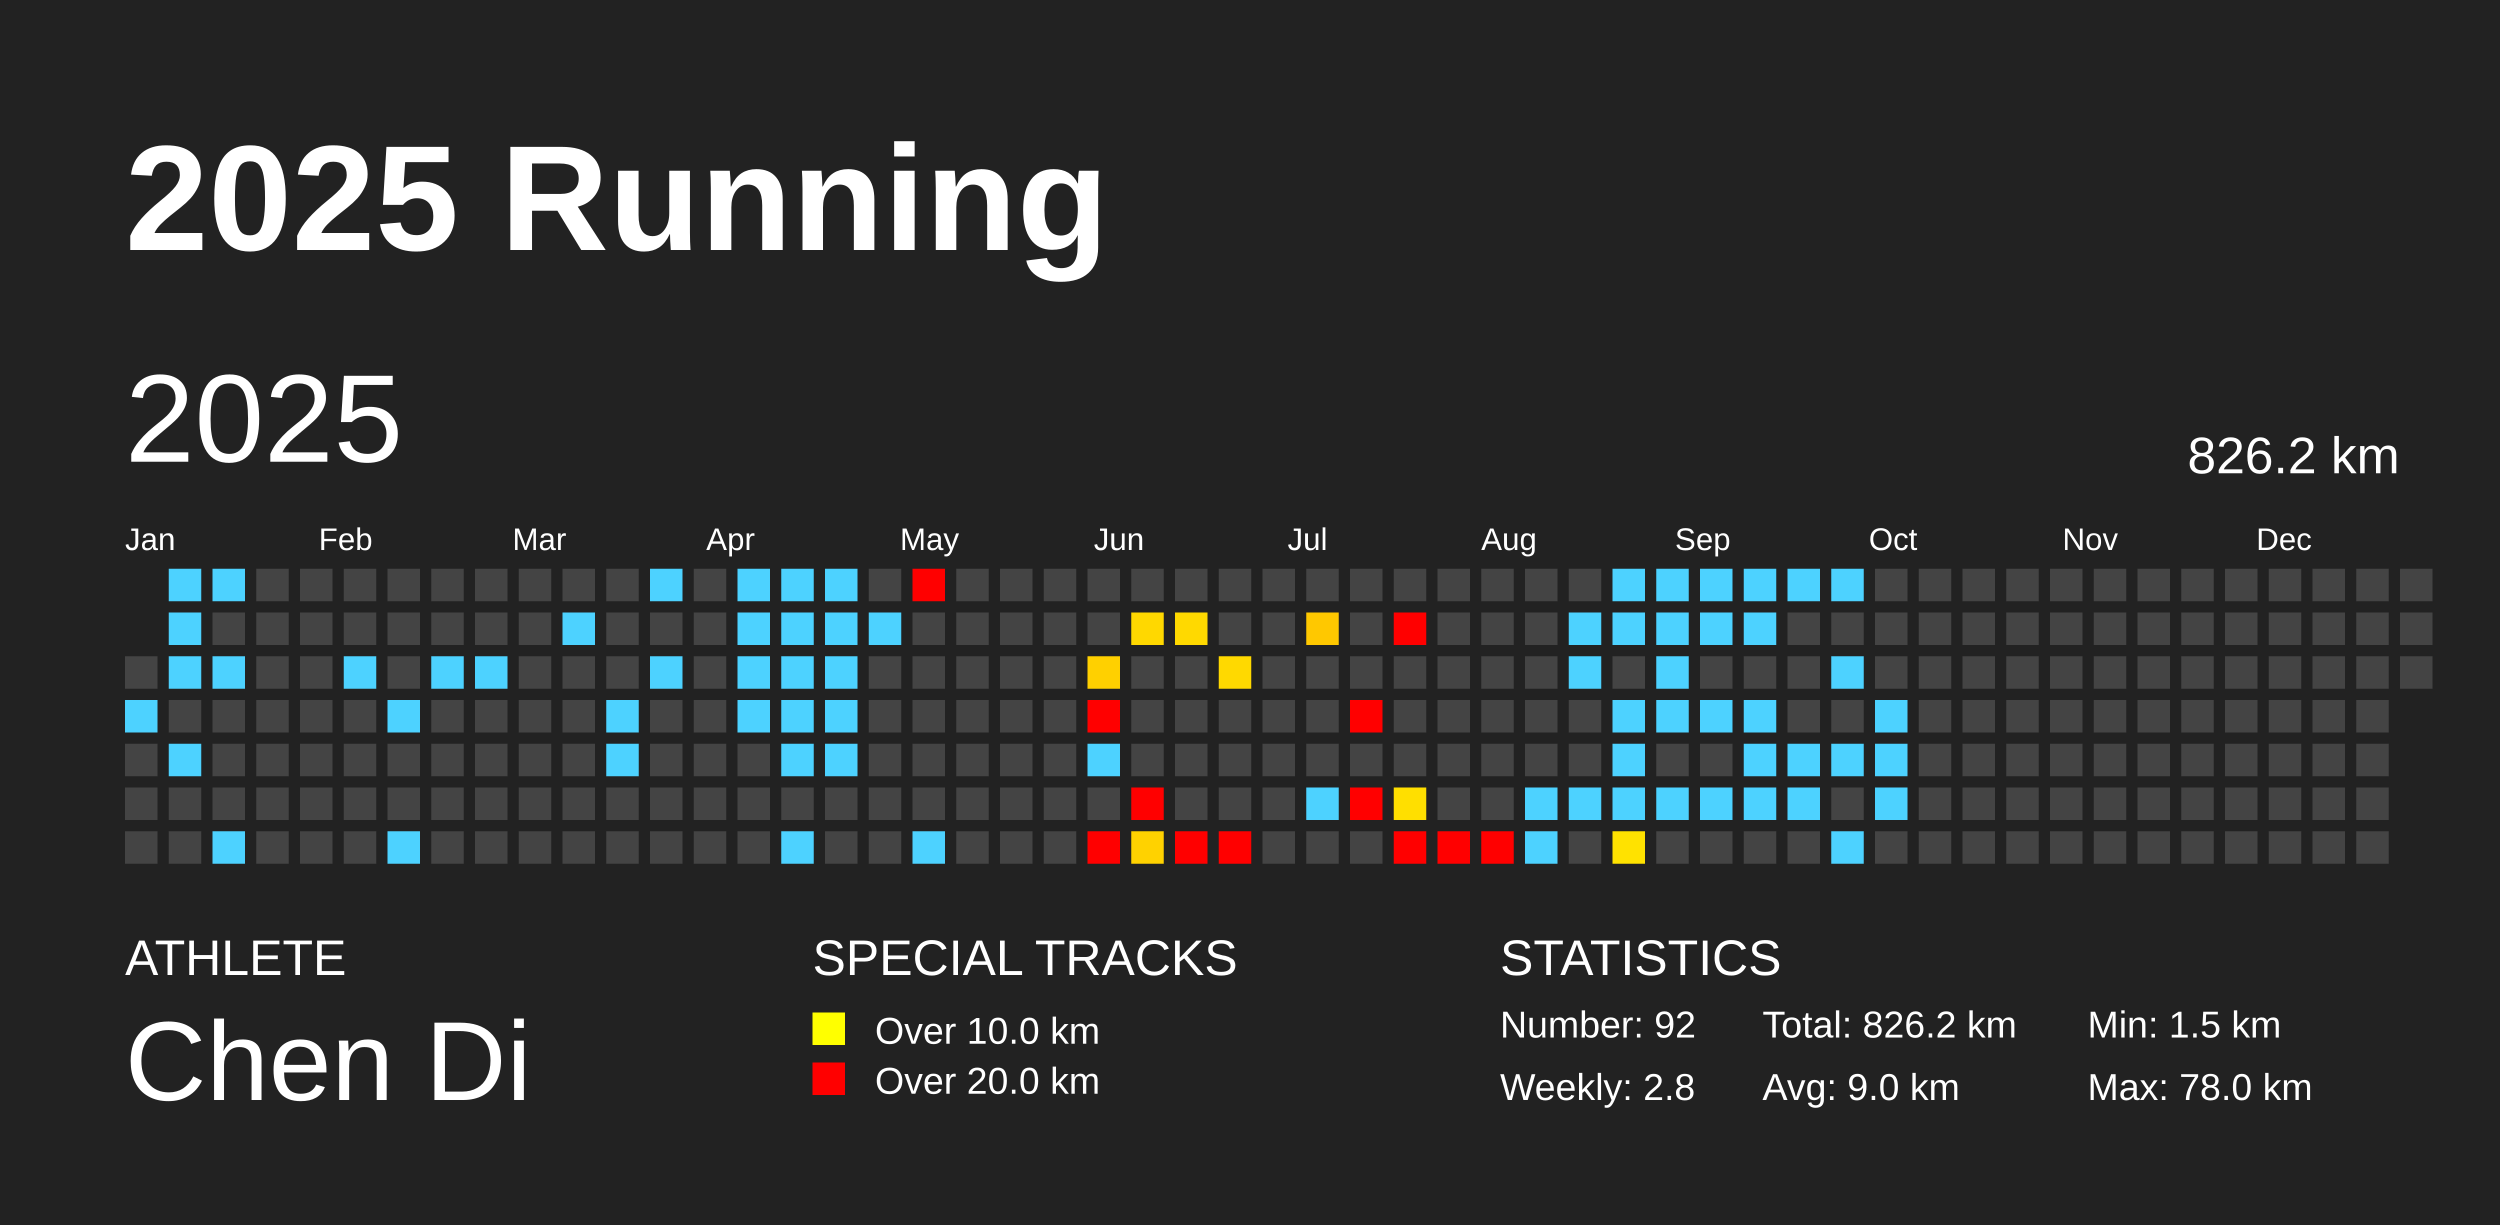
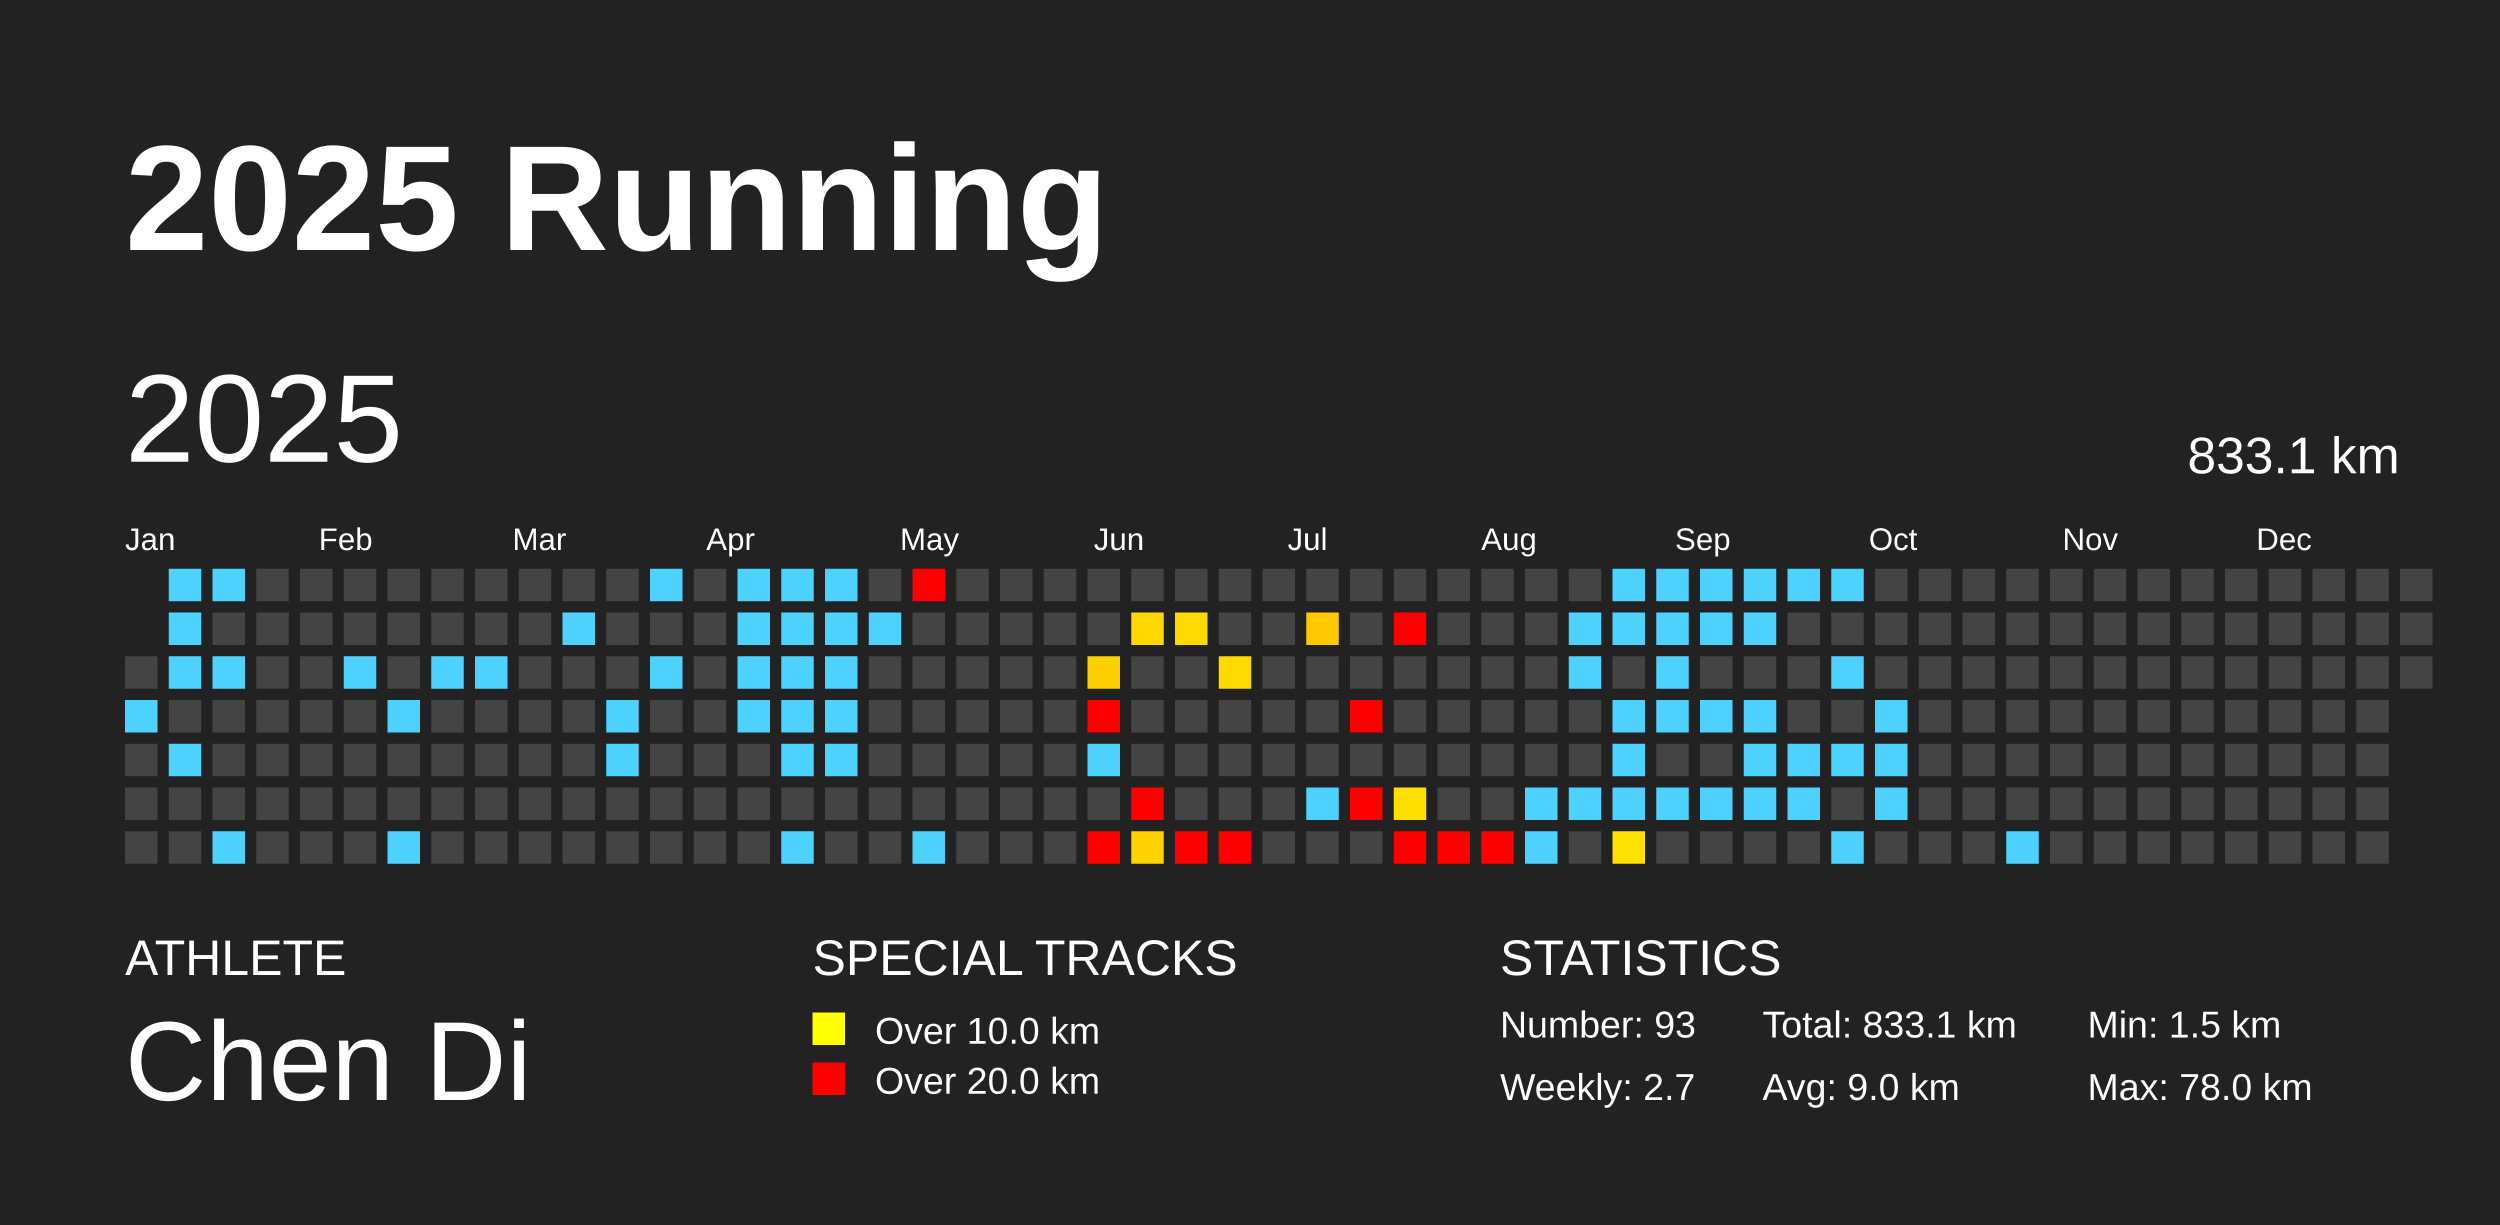
<svg xmlns="http://www.w3.org/2000/svg" baseProfile="full" height="98mm" version="1.1" viewBox="0,0,200,98" width="200mm">
  <defs />
  <rect fill="#222222" height="98" width="200" x="0" y="0" />
  <text fill="#FFFFFF" style="font-size:12px; font-family:Arial; font-weight:bold;" x="10" y="20">2025 Running</text>
  <text fill="#FFFFFF" style="font-size:4px; font-family:Arial" x="10" y="78">ATHLETE</text>
  <text fill="#FFFFFF" style="font-size:9px; font-family:Arial" x="10" y="88">Chen Di</text>
  <text fill="#FFFFFF" style="font-size:4px; font-family:Arial" x="65" y="78">SPECIAL TRACKS</text>
  <rect fill="yellow" height="2.6" width="2.6" x="65" y="81" />
  <text fill="#FFFFFF" style="font-size:3px; font-family:Arial" x="70" y="83.5">Over 10.0 km</text>
  <rect fill="red" height="2.6" width="2.6" x="65" y="85" />
  <text fill="#FFFFFF" style="font-size:3px; font-family:Arial" x="70" y="87.5">Over 20.0 km</text>
  <text fill="#FFFFFF" style="font-size:4px; font-family:Arial" x="120" y="78">STATISTICS</text>
-   <text fill="#FFFFFF" style="font-size:3px; font-family:Arial" x="120" y="83">Number: 92</text>
-   <text fill="#FFFFFF" style="font-size:3px; font-family:Arial" x="120" y="88">Weekly: 2.8</text>
-   <text fill="#FFFFFF" style="font-size:3px; font-family:Arial" x="141" y="83">Total: 826.2 km</text>
+   <text fill="#FFFFFF" style="font-size:3px; font-family:Arial" x="120" y="83">Number: 93</text>
+   <text fill="#FFFFFF" style="font-size:3px; font-family:Arial" x="120" y="88">Weekly: 2.7</text>
+   <text fill="#FFFFFF" style="font-size:3px; font-family:Arial" x="141" y="83">Total: 833.1 km</text>
  <text fill="#FFFFFF" style="font-size:3px; font-family:Arial" x="141" y="88">Avg: 9.0 km</text>
  <text fill="#FFFFFF" style="font-size:3px; font-family:Arial" x="167" y="83">Min: 1.5 km</text>
  <text fill="#FFFFFF" style="font-size:3px; font-family:Arial" x="167" y="88">Max: 78.0 km</text>
  <text dominant-baseline="hanging" fill="#FFFFFF" style="font-size:10.0px; font-family:Arial;" x="10" y="30">2025</text>
-   <text dominant-baseline="hanging" fill="#FFFFFF" style="font-size:4.125px; font-family:Arial;" x="175" y="35">826.2 km</text>
+   <text dominant-baseline="hanging" fill="#FFFFFF" style="font-size:4.125px; font-family:Arial;" x="175" y="35">833.1 km</text>
  <text fill="#FFFFFF" style="font-size:2.5px; font-family:Arial" x="10.0" y="44">Jan</text>
  <text fill="#FFFFFF" style="font-size:2.5px; font-family:Arial" x="25.5" y="44">Feb</text>
  <text fill="#FFFFFF" style="font-size:2.5px; font-family:Arial" x="41.0" y="44">Mar</text>
  <text fill="#FFFFFF" style="font-size:2.5px; font-family:Arial" x="56.5" y="44">Apr</text>
  <text fill="#FFFFFF" style="font-size:2.5px; font-family:Arial" x="72.0" y="44">May</text>
  <text fill="#FFFFFF" style="font-size:2.5px; font-family:Arial" x="87.5" y="44">Jun</text>
  <text fill="#FFFFFF" style="font-size:2.5px; font-family:Arial" x="103.0" y="44">Jul</text>
  <text fill="#FFFFFF" style="font-size:2.5px; font-family:Arial" x="118.5" y="44">Aug</text>
  <text fill="#FFFFFF" style="font-size:2.5px; font-family:Arial" x="134.0" y="44">Sep</text>
  <text fill="#FFFFFF" style="font-size:2.5px; font-family:Arial" x="149.5" y="44">Oct</text>
  <text fill="#FFFFFF" style="font-size:2.5px; font-family:Arial" x="165.0" y="44">Nov</text>
  <text fill="#FFFFFF" style="font-size:2.5px; font-family:Arial" x="180.5" y="44">Dec</text>
  <rect fill="#444444" height="2.6" width="2.6" x="10.0" y="52.5" />
  <rect fill="#4dd2ff" height="2.6" width="2.6" x="10.0" y="56.0" />
  <rect fill="#444444" height="2.6" width="2.6" x="10.0" y="59.5" />
  <rect fill="#444444" height="2.6" width="2.6" x="10.0" y="63.0" />
  <rect fill="#444444" height="2.6" width="2.6" x="10.0" y="66.5" />
  <rect fill="#4dd2ff" height="2.6" width="2.6" x="13.5" y="45.5" />
  <rect fill="#4dd2ff" height="2.6" width="2.6" x="13.5" y="49.0" />
  <rect fill="#4dd2ff" height="2.6" width="2.6" x="13.5" y="52.5" />
  <rect fill="#444444" height="2.6" width="2.6" x="13.5" y="56.0" />
  <rect fill="#4dd2ff" height="2.6" width="2.6" x="13.5" y="59.5" />
  <rect fill="#444444" height="2.6" width="2.6" x="13.5" y="63.0" />
  <rect fill="#444444" height="2.6" width="2.6" x="13.5" y="66.5" />
  <rect fill="#4dd2ff" height="2.6" width="2.6" x="17.0" y="45.5" />
  <rect fill="#444444" height="2.6" width="2.6" x="17.0" y="49.0" />
  <rect fill="#4dd2ff" height="2.6" width="2.6" x="17.0" y="52.5" />
  <rect fill="#444444" height="2.6" width="2.6" x="17.0" y="56.0" />
  <rect fill="#444444" height="2.6" width="2.6" x="17.0" y="59.5" />
  <rect fill="#444444" height="2.6" width="2.6" x="17.0" y="63.0" />
  <rect fill="#4dd2ff" height="2.6" width="2.6" x="17.0" y="66.5" />
  <rect fill="#444444" height="2.6" width="2.6" x="20.5" y="45.5" />
  <rect fill="#444444" height="2.6" width="2.6" x="20.5" y="49.0" />
  <rect fill="#444444" height="2.6" width="2.6" x="20.5" y="52.5" />
  <rect fill="#444444" height="2.6" width="2.6" x="20.5" y="56.0" />
  <rect fill="#444444" height="2.6" width="2.6" x="20.5" y="59.5" />
  <rect fill="#444444" height="2.6" width="2.6" x="20.5" y="63.0" />
  <rect fill="#444444" height="2.6" width="2.6" x="20.5" y="66.5" />
  <rect fill="#444444" height="2.6" width="2.6" x="24.0" y="45.5" />
  <rect fill="#444444" height="2.6" width="2.6" x="24.0" y="49.0" />
  <rect fill="#444444" height="2.6" width="2.6" x="24.0" y="52.5" />
  <rect fill="#444444" height="2.6" width="2.6" x="24.0" y="56.0" />
  <rect fill="#444444" height="2.6" width="2.6" x="24.0" y="59.5" />
  <rect fill="#444444" height="2.6" width="2.6" x="24.0" y="63.0" />
  <rect fill="#444444" height="2.6" width="2.6" x="24.0" y="66.5" />
  <rect fill="#444444" height="2.6" width="2.6" x="27.5" y="45.5" />
  <rect fill="#444444" height="2.6" width="2.6" x="27.5" y="49.0" />
  <rect fill="#4dd2ff" height="2.6" width="2.6" x="27.5" y="52.5" />
  <rect fill="#444444" height="2.6" width="2.6" x="27.5" y="56.0" />
  <rect fill="#444444" height="2.6" width="2.6" x="27.5" y="59.5" />
  <rect fill="#444444" height="2.6" width="2.6" x="27.5" y="63.0" />
  <rect fill="#444444" height="2.6" width="2.6" x="27.5" y="66.5" />
  <rect fill="#444444" height="2.6" width="2.6" x="31.0" y="45.5" />
  <rect fill="#444444" height="2.6" width="2.6" x="31.0" y="49.0" />
  <rect fill="#444444" height="2.6" width="2.6" x="31.0" y="52.5" />
  <rect fill="#4dd2ff" height="2.6" width="2.6" x="31.0" y="56.0" />
  <rect fill="#444444" height="2.6" width="2.6" x="31.0" y="59.5" />
  <rect fill="#444444" height="2.6" width="2.6" x="31.0" y="63.0" />
  <rect fill="#4dd2ff" height="2.6" width="2.6" x="31.0" y="66.5" />
  <rect fill="#444444" height="2.6" width="2.6" x="34.5" y="45.5" />
  <rect fill="#444444" height="2.6" width="2.6" x="34.5" y="49.0" />
  <rect fill="#4dd2ff" height="2.6" width="2.6" x="34.5" y="52.5" />
  <rect fill="#444444" height="2.6" width="2.6" x="34.5" y="56.0" />
  <rect fill="#444444" height="2.6" width="2.6" x="34.5" y="59.5" />
  <rect fill="#444444" height="2.6" width="2.6" x="34.5" y="63.0" />
  <rect fill="#444444" height="2.6" width="2.6" x="34.5" y="66.5" />
  <rect fill="#444444" height="2.6" width="2.6" x="38.0" y="45.5" />
  <rect fill="#444444" height="2.6" width="2.6" x="38.0" y="49.0" />
  <rect fill="#4dd2ff" height="2.6" width="2.6" x="38.0" y="52.5" />
  <rect fill="#444444" height="2.6" width="2.6" x="38.0" y="56.0" />
  <rect fill="#444444" height="2.6" width="2.6" x="38.0" y="59.5" />
  <rect fill="#444444" height="2.6" width="2.6" x="38.0" y="63.0" />
  <rect fill="#444444" height="2.6" width="2.6" x="38.0" y="66.5" />
  <rect fill="#444444" height="2.6" width="2.6" x="41.5" y="45.5" />
  <rect fill="#444444" height="2.6" width="2.6" x="41.5" y="49.0" />
  <rect fill="#444444" height="2.6" width="2.6" x="41.5" y="52.5" />
  <rect fill="#444444" height="2.6" width="2.6" x="41.5" y="56.0" />
  <rect fill="#444444" height="2.6" width="2.6" x="41.5" y="59.5" />
  <rect fill="#444444" height="2.6" width="2.6" x="41.5" y="63.0" />
  <rect fill="#444444" height="2.6" width="2.6" x="41.5" y="66.5" />
  <rect fill="#444444" height="2.6" width="2.6" x="45.0" y="45.5" />
  <rect fill="#4dd2ff" height="2.6" width="2.6" x="45.0" y="49.0" />
  <rect fill="#444444" height="2.6" width="2.6" x="45.0" y="52.5" />
  <rect fill="#444444" height="2.6" width="2.6" x="45.0" y="56.0" />
  <rect fill="#444444" height="2.6" width="2.6" x="45.0" y="59.5" />
  <rect fill="#444444" height="2.6" width="2.6" x="45.0" y="63.0" />
  <rect fill="#444444" height="2.6" width="2.6" x="45.0" y="66.5" />
  <rect fill="#444444" height="2.6" width="2.6" x="48.5" y="45.5" />
  <rect fill="#444444" height="2.6" width="2.6" x="48.5" y="49.0" />
  <rect fill="#444444" height="2.6" width="2.6" x="48.5" y="52.5" />
  <rect fill="#4dd2ff" height="2.6" width="2.6" x="48.5" y="56.0" />
  <rect fill="#4dd2ff" height="2.6" width="2.6" x="48.5" y="59.5" />
  <rect fill="#444444" height="2.6" width="2.6" x="48.5" y="63.0" />
  <rect fill="#444444" height="2.6" width="2.6" x="48.5" y="66.5" />
  <rect fill="#4dd2ff" height="2.6" width="2.6" x="52.0" y="45.5" />
  <rect fill="#444444" height="2.6" width="2.6" x="52.0" y="49.0" />
  <rect fill="#4dd2ff" height="2.6" width="2.6" x="52.0" y="52.5" />
  <rect fill="#444444" height="2.6" width="2.6" x="52.0" y="56.0" />
  <rect fill="#444444" height="2.6" width="2.6" x="52.0" y="59.5" />
  <rect fill="#444444" height="2.6" width="2.6" x="52.0" y="63.0" />
  <rect fill="#444444" height="2.6" width="2.6" x="52.0" y="66.5" />
  <rect fill="#444444" height="2.6" width="2.6" x="55.5" y="45.5" />
  <rect fill="#444444" height="2.6" width="2.6" x="55.5" y="49.0" />
  <rect fill="#444444" height="2.6" width="2.6" x="55.5" y="52.5" />
  <rect fill="#444444" height="2.6" width="2.6" x="55.5" y="56.0" />
  <rect fill="#444444" height="2.6" width="2.6" x="55.5" y="59.5" />
  <rect fill="#444444" height="2.6" width="2.6" x="55.5" y="63.0" />
  <rect fill="#444444" height="2.6" width="2.6" x="55.5" y="66.5" />
  <rect fill="#4dd2ff" height="2.6" width="2.6" x="59.0" y="45.5" />
  <rect fill="#4dd2ff" height="2.6" width="2.6" x="59.0" y="49.0" />
  <rect fill="#4dd2ff" height="2.6" width="2.6" x="59.0" y="52.5" />
  <rect fill="#4dd2ff" height="2.6" width="2.6" x="59.0" y="56.0" />
  <rect fill="#444444" height="2.6" width="2.6" x="59.0" y="59.5" />
  <rect fill="#444444" height="2.6" width="2.6" x="59.0" y="63.0" />
  <rect fill="#444444" height="2.6" width="2.6" x="59.0" y="66.5" />
  <rect fill="#4dd2ff" height="2.6" width="2.6" x="62.5" y="45.5" />
  <rect fill="#4dd2ff" height="2.6" width="2.6" x="62.5" y="49.0" />
  <rect fill="#4dd2ff" height="2.6" width="2.6" x="62.5" y="52.5" />
  <rect fill="#4dd2ff" height="2.6" width="2.6" x="62.5" y="56.0" />
  <rect fill="#4dd2ff" height="2.6" width="2.6" x="62.5" y="59.5" />
  <rect fill="#444444" height="2.6" width="2.6" x="62.5" y="63.0" />
  <rect fill="#4dd2ff" height="2.6" width="2.6" x="62.5" y="66.5" />
  <rect fill="#4dd2ff" height="2.6" width="2.6" x="66.0" y="45.5" />
  <rect fill="#4dd2ff" height="2.6" width="2.6" x="66.0" y="49.0" />
  <rect fill="#4dd2ff" height="2.6" width="2.6" x="66.0" y="52.5" />
  <rect fill="#4dd2ff" height="2.6" width="2.6" x="66.0" y="56.0" />
  <rect fill="#4dd2ff" height="2.6" width="2.6" x="66.0" y="59.5" />
  <rect fill="#444444" height="2.6" width="2.6" x="66.0" y="63.0" />
  <rect fill="#444444" height="2.6" width="2.6" x="66.0" y="66.5" />
  <rect fill="#444444" height="2.6" width="2.6" x="69.5" y="45.5" />
  <rect fill="#4dd2ff" height="2.6" width="2.6" x="69.5" y="49.0" />
  <rect fill="#444444" height="2.6" width="2.6" x="69.5" y="52.5" />
  <rect fill="#444444" height="2.6" width="2.6" x="69.5" y="56.0" />
  <rect fill="#444444" height="2.6" width="2.6" x="69.5" y="59.5" />
  <rect fill="#444444" height="2.6" width="2.6" x="69.5" y="63.0" />
  <rect fill="#444444" height="2.6" width="2.6" x="69.5" y="66.5" />
  <rect fill="red" height="2.6" width="2.6" x="73.0" y="45.5" />
  <rect fill="#444444" height="2.6" width="2.6" x="73.0" y="49.0" />
  <rect fill="#444444" height="2.6" width="2.6" x="73.0" y="52.5" />
  <rect fill="#444444" height="2.6" width="2.6" x="73.0" y="56.0" />
  <rect fill="#444444" height="2.6" width="2.6" x="73.0" y="59.5" />
  <rect fill="#444444" height="2.6" width="2.6" x="73.0" y="63.0" />
  <rect fill="#4dd2ff" height="2.6" width="2.6" x="73.0" y="66.5" />
  <rect fill="#444444" height="2.6" width="2.6" x="76.5" y="45.5" />
  <rect fill="#444444" height="2.6" width="2.6" x="76.5" y="49.0" />
  <rect fill="#444444" height="2.6" width="2.6" x="76.5" y="52.5" />
  <rect fill="#444444" height="2.6" width="2.6" x="76.5" y="56.0" />
  <rect fill="#444444" height="2.6" width="2.6" x="76.5" y="59.5" />
  <rect fill="#444444" height="2.6" width="2.6" x="76.5" y="63.0" />
  <rect fill="#444444" height="2.6" width="2.6" x="76.5" y="66.5" />
  <rect fill="#444444" height="2.6" width="2.6" x="80.0" y="45.5" />
  <rect fill="#444444" height="2.6" width="2.6" x="80.0" y="49.0" />
  <rect fill="#444444" height="2.6" width="2.6" x="80.0" y="52.5" />
  <rect fill="#444444" height="2.6" width="2.6" x="80.0" y="56.0" />
  <rect fill="#444444" height="2.6" width="2.6" x="80.0" y="59.5" />
  <rect fill="#444444" height="2.6" width="2.6" x="80.0" y="63.0" />
  <rect fill="#444444" height="2.6" width="2.6" x="80.0" y="66.5" />
  <rect fill="#444444" height="2.6" width="2.6" x="83.5" y="45.5" />
  <rect fill="#444444" height="2.6" width="2.6" x="83.5" y="49.0" />
  <rect fill="#444444" height="2.6" width="2.6" x="83.5" y="52.5" />
  <rect fill="#444444" height="2.6" width="2.6" x="83.5" y="56.0" />
  <rect fill="#444444" height="2.6" width="2.6" x="83.5" y="59.5" />
  <rect fill="#444444" height="2.6" width="2.6" x="83.5" y="63.0" />
  <rect fill="#444444" height="2.6" width="2.6" x="83.5" y="66.5" />
  <rect fill="#444444" height="2.6" width="2.6" x="87.0" y="45.5" />
  <rect fill="#444444" height="2.6" width="2.6" x="87.0" y="49.0" />
  <rect fill="#ffd000" height="2.6" width="2.6" x="87.0" y="52.5" />
  <rect fill="red" height="2.6" width="2.6" x="87.0" y="56.0" />
  <rect fill="#4dd2ff" height="2.6" width="2.6" x="87.0" y="59.5" />
  <rect fill="#444444" height="2.6" width="2.6" x="87.0" y="63.0" />
  <rect fill="red" height="2.6" width="2.6" x="87.0" y="66.5" />
  <rect fill="#444444" height="2.6" width="2.6" x="90.5" y="45.5" />
  <rect fill="#ffd800" height="2.6" width="2.6" x="90.5" y="49.0" />
  <rect fill="#444444" height="2.6" width="2.6" x="90.5" y="52.5" />
  <rect fill="#444444" height="2.6" width="2.6" x="90.5" y="56.0" />
  <rect fill="#444444" height="2.6" width="2.6" x="90.5" y="59.5" />
  <rect fill="red" height="2.6" width="2.6" x="90.5" y="63.0" />
  <rect fill="#ffd200" height="2.6" width="2.6" x="90.5" y="66.5" />
  <rect fill="#444444" height="2.6" width="2.6" x="94.0" y="45.5" />
  <rect fill="#ffd900" height="2.6" width="2.6" x="94.0" y="49.0" />
  <rect fill="#444444" height="2.6" width="2.6" x="94.0" y="52.5" />
  <rect fill="#444444" height="2.6" width="2.6" x="94.0" y="56.0" />
  <rect fill="#444444" height="2.6" width="2.6" x="94.0" y="59.5" />
  <rect fill="#444444" height="2.6" width="2.6" x="94.0" y="63.0" />
  <rect fill="red" height="2.6" width="2.6" x="94.0" y="66.5" />
  <rect fill="#444444" height="2.6" width="2.6" x="97.5" y="45.5" />
  <rect fill="#444444" height="2.6" width="2.6" x="97.5" y="49.0" />
  <rect fill="#ffd900" height="2.6" width="2.6" x="97.5" y="52.5" />
  <rect fill="#444444" height="2.6" width="2.6" x="97.5" y="56.0" />
  <rect fill="#444444" height="2.6" width="2.6" x="97.5" y="59.5" />
  <rect fill="#444444" height="2.6" width="2.6" x="97.5" y="63.0" />
  <rect fill="red" height="2.6" width="2.6" x="97.5" y="66.5" />
  <rect fill="#444444" height="2.6" width="2.6" x="101.0" y="45.5" />
  <rect fill="#444444" height="2.6" width="2.6" x="101.0" y="49.0" />
  <rect fill="#444444" height="2.6" width="2.6" x="101.0" y="52.5" />
  <rect fill="#444444" height="2.6" width="2.6" x="101.0" y="56.0" />
  <rect fill="#444444" height="2.6" width="2.6" x="101.0" y="59.5" />
  <rect fill="#444444" height="2.6" width="2.6" x="101.0" y="63.0" />
  <rect fill="#444444" height="2.6" width="2.6" x="101.0" y="66.5" />
  <rect fill="#444444" height="2.6" width="2.6" x="104.5" y="45.5" />
  <rect fill="#ffc800" height="2.6" width="2.6" x="104.5" y="49.0" />
  <rect fill="#444444" height="2.6" width="2.6" x="104.5" y="52.5" />
  <rect fill="#444444" height="2.6" width="2.6" x="104.5" y="56.0" />
  <rect fill="#444444" height="2.6" width="2.6" x="104.5" y="59.5" />
  <rect fill="#4dd2ff" height="2.6" width="2.6" x="104.5" y="63.0" />
  <rect fill="#444444" height="2.6" width="2.6" x="104.5" y="66.5" />
  <rect fill="#444444" height="2.6" width="2.6" x="108.0" y="45.5" />
  <rect fill="#444444" height="2.6" width="2.6" x="108.0" y="49.0" />
  <rect fill="#444444" height="2.6" width="2.6" x="108.0" y="52.5" />
  <rect fill="red" height="2.6" width="2.6" x="108.0" y="56.0" />
  <rect fill="#444444" height="2.6" width="2.6" x="108.0" y="59.5" />
  <rect fill="red" height="2.6" width="2.6" x="108.0" y="63.0" />
  <rect fill="#444444" height="2.6" width="2.6" x="108.0" y="66.5" />
  <rect fill="#444444" height="2.6" width="2.6" x="111.5" y="45.5" />
  <rect fill="red" height="2.6" width="2.6" x="111.5" y="49.0" />
  <rect fill="#444444" height="2.6" width="2.6" x="111.5" y="52.5" />
  <rect fill="#444444" height="2.6" width="2.6" x="111.5" y="56.0" />
  <rect fill="#444444" height="2.6" width="2.6" x="111.5" y="59.5" />
  <rect fill="#ffdf00" height="2.6" width="2.6" x="111.5" y="63.0" />
  <rect fill="red" height="2.6" width="2.6" x="111.5" y="66.5" />
  <rect fill="#444444" height="2.6" width="2.6" x="115.0" y="45.5" />
  <rect fill="#444444" height="2.6" width="2.6" x="115.0" y="49.0" />
  <rect fill="#444444" height="2.6" width="2.6" x="115.0" y="52.5" />
  <rect fill="#444444" height="2.6" width="2.6" x="115.0" y="56.0" />
  <rect fill="#444444" height="2.6" width="2.6" x="115.0" y="59.5" />
  <rect fill="#444444" height="2.6" width="2.6" x="115.0" y="63.0" />
  <rect fill="red" height="2.6" width="2.6" x="115.0" y="66.5" />
  <rect fill="#444444" height="2.6" width="2.6" x="118.5" y="45.5" />
  <rect fill="#444444" height="2.6" width="2.6" x="118.5" y="49.0" />
  <rect fill="#444444" height="2.6" width="2.6" x="118.5" y="52.5" />
  <rect fill="#444444" height="2.6" width="2.6" x="118.5" y="56.0" />
  <rect fill="#444444" height="2.6" width="2.6" x="118.5" y="59.5" />
  <rect fill="#444444" height="2.6" width="2.6" x="118.5" y="63.0" />
  <rect fill="red" height="2.6" width="2.6" x="118.5" y="66.5" />
  <rect fill="#444444" height="2.6" width="2.6" x="122.0" y="45.5" />
  <rect fill="#444444" height="2.6" width="2.6" x="122.0" y="49.0" />
  <rect fill="#444444" height="2.6" width="2.6" x="122.0" y="52.5" />
  <rect fill="#444444" height="2.6" width="2.6" x="122.0" y="56.0" />
  <rect fill="#444444" height="2.6" width="2.6" x="122.0" y="59.5" />
  <rect fill="#4dd2ff" height="2.6" width="2.6" x="122.0" y="63.0" />
  <rect fill="#4dd2ff" height="2.6" width="2.6" x="122.0" y="66.5" />
  <rect fill="#444444" height="2.6" width="2.6" x="125.5" y="45.5" />
  <rect fill="#4dd2ff" height="2.6" width="2.6" x="125.5" y="49.0" />
  <rect fill="#4dd2ff" height="2.6" width="2.6" x="125.5" y="52.5" />
  <rect fill="#444444" height="2.6" width="2.6" x="125.5" y="56.0" />
  <rect fill="#444444" height="2.6" width="2.6" x="125.5" y="59.5" />
  <rect fill="#4dd2ff" height="2.6" width="2.6" x="125.5" y="63.0" />
  <rect fill="#444444" height="2.6" width="2.6" x="125.5" y="66.5" />
  <rect fill="#4dd2ff" height="2.6" width="2.6" x="129.0" y="45.5" />
  <rect fill="#4dd2ff" height="2.6" width="2.6" x="129.0" y="49.0" />
  <rect fill="#444444" height="2.6" width="2.6" x="129.0" y="52.5" />
  <rect fill="#4dd2ff" height="2.6" width="2.6" x="129.0" y="56.0" />
  <rect fill="#4dd2ff" height="2.6" width="2.6" x="129.0" y="59.5" />
  <rect fill="#4dd2ff" height="2.6" width="2.6" x="129.0" y="63.0" />
  <rect fill="#ffe200" height="2.6" width="2.6" x="129.0" y="66.5" />
  <rect fill="#4dd2ff" height="2.6" width="2.6" x="132.5" y="45.5" />
  <rect fill="#4dd2ff" height="2.6" width="2.6" x="132.5" y="49.0" />
  <rect fill="#4dd2ff" height="2.6" width="2.6" x="132.5" y="52.5" />
  <rect fill="#4dd2ff" height="2.6" width="2.6" x="132.5" y="56.0" />
  <rect fill="#444444" height="2.6" width="2.6" x="132.5" y="59.5" />
  <rect fill="#4dd2ff" height="2.6" width="2.6" x="132.5" y="63.0" />
  <rect fill="#444444" height="2.6" width="2.6" x="132.5" y="66.5" />
  <rect fill="#4dd2ff" height="2.6" width="2.6" x="136.0" y="45.5" />
  <rect fill="#4dd2ff" height="2.6" width="2.6" x="136.0" y="49.0" />
  <rect fill="#444444" height="2.6" width="2.6" x="136.0" y="52.5" />
  <rect fill="#4dd2ff" height="2.6" width="2.6" x="136.0" y="56.0" />
  <rect fill="#444444" height="2.6" width="2.6" x="136.0" y="59.5" />
  <rect fill="#4dd2ff" height="2.6" width="2.6" x="136.0" y="63.0" />
  <rect fill="#444444" height="2.6" width="2.6" x="136.0" y="66.5" />
  <rect fill="#4dd2ff" height="2.6" width="2.6" x="139.5" y="45.5" />
  <rect fill="#4dd2ff" height="2.6" width="2.6" x="139.5" y="49.0" />
  <rect fill="#444444" height="2.6" width="2.6" x="139.5" y="52.5" />
  <rect fill="#4dd2ff" height="2.6" width="2.6" x="139.5" y="56.0" />
  <rect fill="#4dd2ff" height="2.6" width="2.6" x="139.5" y="59.5" />
  <rect fill="#4dd2ff" height="2.6" width="2.6" x="139.5" y="63.0" />
  <rect fill="#444444" height="2.6" width="2.6" x="139.5" y="66.5" />
  <rect fill="#4dd2ff" height="2.6" width="2.6" x="143.0" y="45.5" />
  <rect fill="#444444" height="2.6" width="2.6" x="143.0" y="49.0" />
  <rect fill="#444444" height="2.6" width="2.6" x="143.0" y="52.5" />
  <rect fill="#444444" height="2.6" width="2.6" x="143.0" y="56.0" />
  <rect fill="#4dd2ff" height="2.6" width="2.6" x="143.0" y="59.5" />
  <rect fill="#4dd2ff" height="2.6" width="2.6" x="143.0" y="63.0" />
  <rect fill="#444444" height="2.6" width="2.6" x="143.0" y="66.5" />
  <rect fill="#4dd2ff" height="2.6" width="2.6" x="146.5" y="45.5" />
  <rect fill="#444444" height="2.6" width="2.6" x="146.5" y="49.0" />
  <rect fill="#4dd2ff" height="2.6" width="2.6" x="146.5" y="52.5" />
  <rect fill="#444444" height="2.6" width="2.6" x="146.5" y="56.0" />
  <rect fill="#4dd2ff" height="2.6" width="2.6" x="146.5" y="59.5" />
  <rect fill="#444444" height="2.6" width="2.6" x="146.5" y="63.0" />
  <rect fill="#4dd2ff" height="2.6" width="2.6" x="146.5" y="66.5" />
  <rect fill="#444444" height="2.6" width="2.6" x="150.0" y="45.5" />
  <rect fill="#444444" height="2.6" width="2.6" x="150.0" y="49.0" />
  <rect fill="#444444" height="2.6" width="2.6" x="150.0" y="52.5" />
  <rect fill="#4dd2ff" height="2.6" width="2.6" x="150.0" y="56.0" />
  <rect fill="#4dd2ff" height="2.6" width="2.6" x="150.0" y="59.5" />
  <rect fill="#4dd2ff" height="2.6" width="2.6" x="150.0" y="63.0" />
  <rect fill="#444444" height="2.6" width="2.6" x="150.0" y="66.5" />
  <rect fill="#444444" height="2.6" width="2.6" x="153.5" y="45.5" />
  <rect fill="#444444" height="2.6" width="2.6" x="153.5" y="49.0" />
  <rect fill="#444444" height="2.6" width="2.6" x="153.5" y="52.5" />
  <rect fill="#444444" height="2.6" width="2.6" x="153.5" y="56.0" />
  <rect fill="#444444" height="2.6" width="2.6" x="153.5" y="59.5" />
  <rect fill="#444444" height="2.6" width="2.6" x="153.5" y="63.0" />
  <rect fill="#444444" height="2.6" width="2.6" x="153.5" y="66.5" />
  <rect fill="#444444" height="2.6" width="2.6" x="157.0" y="45.5" />
  <rect fill="#444444" height="2.6" width="2.6" x="157.0" y="49.0" />
  <rect fill="#444444" height="2.6" width="2.6" x="157.0" y="52.5" />
  <rect fill="#444444" height="2.6" width="2.6" x="157.0" y="56.0" />
  <rect fill="#444444" height="2.6" width="2.6" x="157.0" y="59.5" />
  <rect fill="#444444" height="2.6" width="2.6" x="157.0" y="63.0" />
  <rect fill="#444444" height="2.6" width="2.6" x="157.0" y="66.5" />
  <rect fill="#444444" height="2.6" width="2.6" x="160.5" y="45.5" />
  <rect fill="#444444" height="2.6" width="2.6" x="160.5" y="49.0" />
  <rect fill="#444444" height="2.6" width="2.6" x="160.5" y="52.5" />
  <rect fill="#444444" height="2.6" width="2.6" x="160.5" y="56.0" />
  <rect fill="#444444" height="2.6" width="2.6" x="160.5" y="59.5" />
  <rect fill="#444444" height="2.6" width="2.6" x="160.5" y="63.0" />
-   <rect fill="#444444" height="2.6" width="2.6" x="160.5" y="66.5" />
+   <rect fill="#4dd2ff" height="2.6" width="2.6" x="160.5" y="66.5" />
  <rect fill="#444444" height="2.6" width="2.6" x="164.0" y="45.5" />
  <rect fill="#444444" height="2.6" width="2.6" x="164.0" y="49.0" />
  <rect fill="#444444" height="2.6" width="2.6" x="164.0" y="52.5" />
  <rect fill="#444444" height="2.6" width="2.6" x="164.0" y="56.0" />
  <rect fill="#444444" height="2.6" width="2.6" x="164.0" y="59.5" />
  <rect fill="#444444" height="2.6" width="2.6" x="164.0" y="63.0" />
  <rect fill="#444444" height="2.6" width="2.6" x="164.0" y="66.5" />
  <rect fill="#444444" height="2.6" width="2.6" x="167.5" y="45.5" />
  <rect fill="#444444" height="2.6" width="2.6" x="167.5" y="49.0" />
  <rect fill="#444444" height="2.6" width="2.6" x="167.5" y="52.5" />
  <rect fill="#444444" height="2.6" width="2.6" x="167.5" y="56.0" />
  <rect fill="#444444" height="2.6" width="2.6" x="167.5" y="59.5" />
  <rect fill="#444444" height="2.6" width="2.6" x="167.5" y="63.0" />
  <rect fill="#444444" height="2.6" width="2.6" x="167.5" y="66.5" />
  <rect fill="#444444" height="2.6" width="2.6" x="171.0" y="45.5" />
  <rect fill="#444444" height="2.6" width="2.6" x="171.0" y="49.0" />
  <rect fill="#444444" height="2.6" width="2.6" x="171.0" y="52.5" />
  <rect fill="#444444" height="2.6" width="2.6" x="171.0" y="56.0" />
  <rect fill="#444444" height="2.6" width="2.6" x="171.0" y="59.5" />
  <rect fill="#444444" height="2.6" width="2.6" x="171.0" y="63.0" />
  <rect fill="#444444" height="2.6" width="2.6" x="171.0" y="66.5" />
  <rect fill="#444444" height="2.6" width="2.6" x="174.5" y="45.5" />
  <rect fill="#444444" height="2.6" width="2.6" x="174.5" y="49.0" />
  <rect fill="#444444" height="2.6" width="2.6" x="174.5" y="52.5" />
  <rect fill="#444444" height="2.6" width="2.6" x="174.5" y="56.0" />
  <rect fill="#444444" height="2.6" width="2.6" x="174.5" y="59.5" />
  <rect fill="#444444" height="2.6" width="2.6" x="174.5" y="63.0" />
  <rect fill="#444444" height="2.6" width="2.6" x="174.5" y="66.5" />
  <rect fill="#444444" height="2.6" width="2.6" x="178.0" y="45.5" />
  <rect fill="#444444" height="2.6" width="2.6" x="178.0" y="49.0" />
  <rect fill="#444444" height="2.6" width="2.6" x="178.0" y="52.5" />
  <rect fill="#444444" height="2.6" width="2.6" x="178.0" y="56.0" />
  <rect fill="#444444" height="2.6" width="2.6" x="178.0" y="59.5" />
  <rect fill="#444444" height="2.6" width="2.6" x="178.0" y="63.0" />
  <rect fill="#444444" height="2.6" width="2.6" x="178.0" y="66.5" />
  <rect fill="#444444" height="2.6" width="2.6" x="181.5" y="45.5" />
  <rect fill="#444444" height="2.6" width="2.6" x="181.5" y="49.0" />
  <rect fill="#444444" height="2.6" width="2.6" x="181.5" y="52.5" />
  <rect fill="#444444" height="2.6" width="2.6" x="181.5" y="56.0" />
  <rect fill="#444444" height="2.6" width="2.6" x="181.5" y="59.5" />
  <rect fill="#444444" height="2.6" width="2.6" x="181.5" y="63.0" />
  <rect fill="#444444" height="2.6" width="2.6" x="181.5" y="66.5" />
  <rect fill="#444444" height="2.6" width="2.6" x="185.0" y="45.5" />
  <rect fill="#444444" height="2.6" width="2.6" x="185.0" y="49.0" />
  <rect fill="#444444" height="2.6" width="2.6" x="185.0" y="52.5" />
  <rect fill="#444444" height="2.6" width="2.6" x="185.0" y="56.0" />
  <rect fill="#444444" height="2.6" width="2.6" x="185.0" y="59.5" />
  <rect fill="#444444" height="2.6" width="2.6" x="185.0" y="63.0" />
  <rect fill="#444444" height="2.6" width="2.6" x="185.0" y="66.5" />
  <rect fill="#444444" height="2.6" width="2.6" x="188.5" y="45.5" />
  <rect fill="#444444" height="2.6" width="2.6" x="188.5" y="49.0" />
  <rect fill="#444444" height="2.6" width="2.6" x="188.5" y="52.5" />
  <rect fill="#444444" height="2.6" width="2.6" x="188.5" y="56.0" />
  <rect fill="#444444" height="2.6" width="2.6" x="188.5" y="59.5" />
  <rect fill="#444444" height="2.6" width="2.6" x="188.5" y="63.0" />
  <rect fill="#444444" height="2.6" width="2.6" x="188.5" y="66.5" />
  <rect fill="#444444" height="2.6" width="2.6" x="192.0" y="45.5" />
  <rect fill="#444444" height="2.6" width="2.6" x="192.0" y="49.0" />
  <rect fill="#444444" height="2.6" width="2.6" x="192.0" y="52.5" />
</svg>
